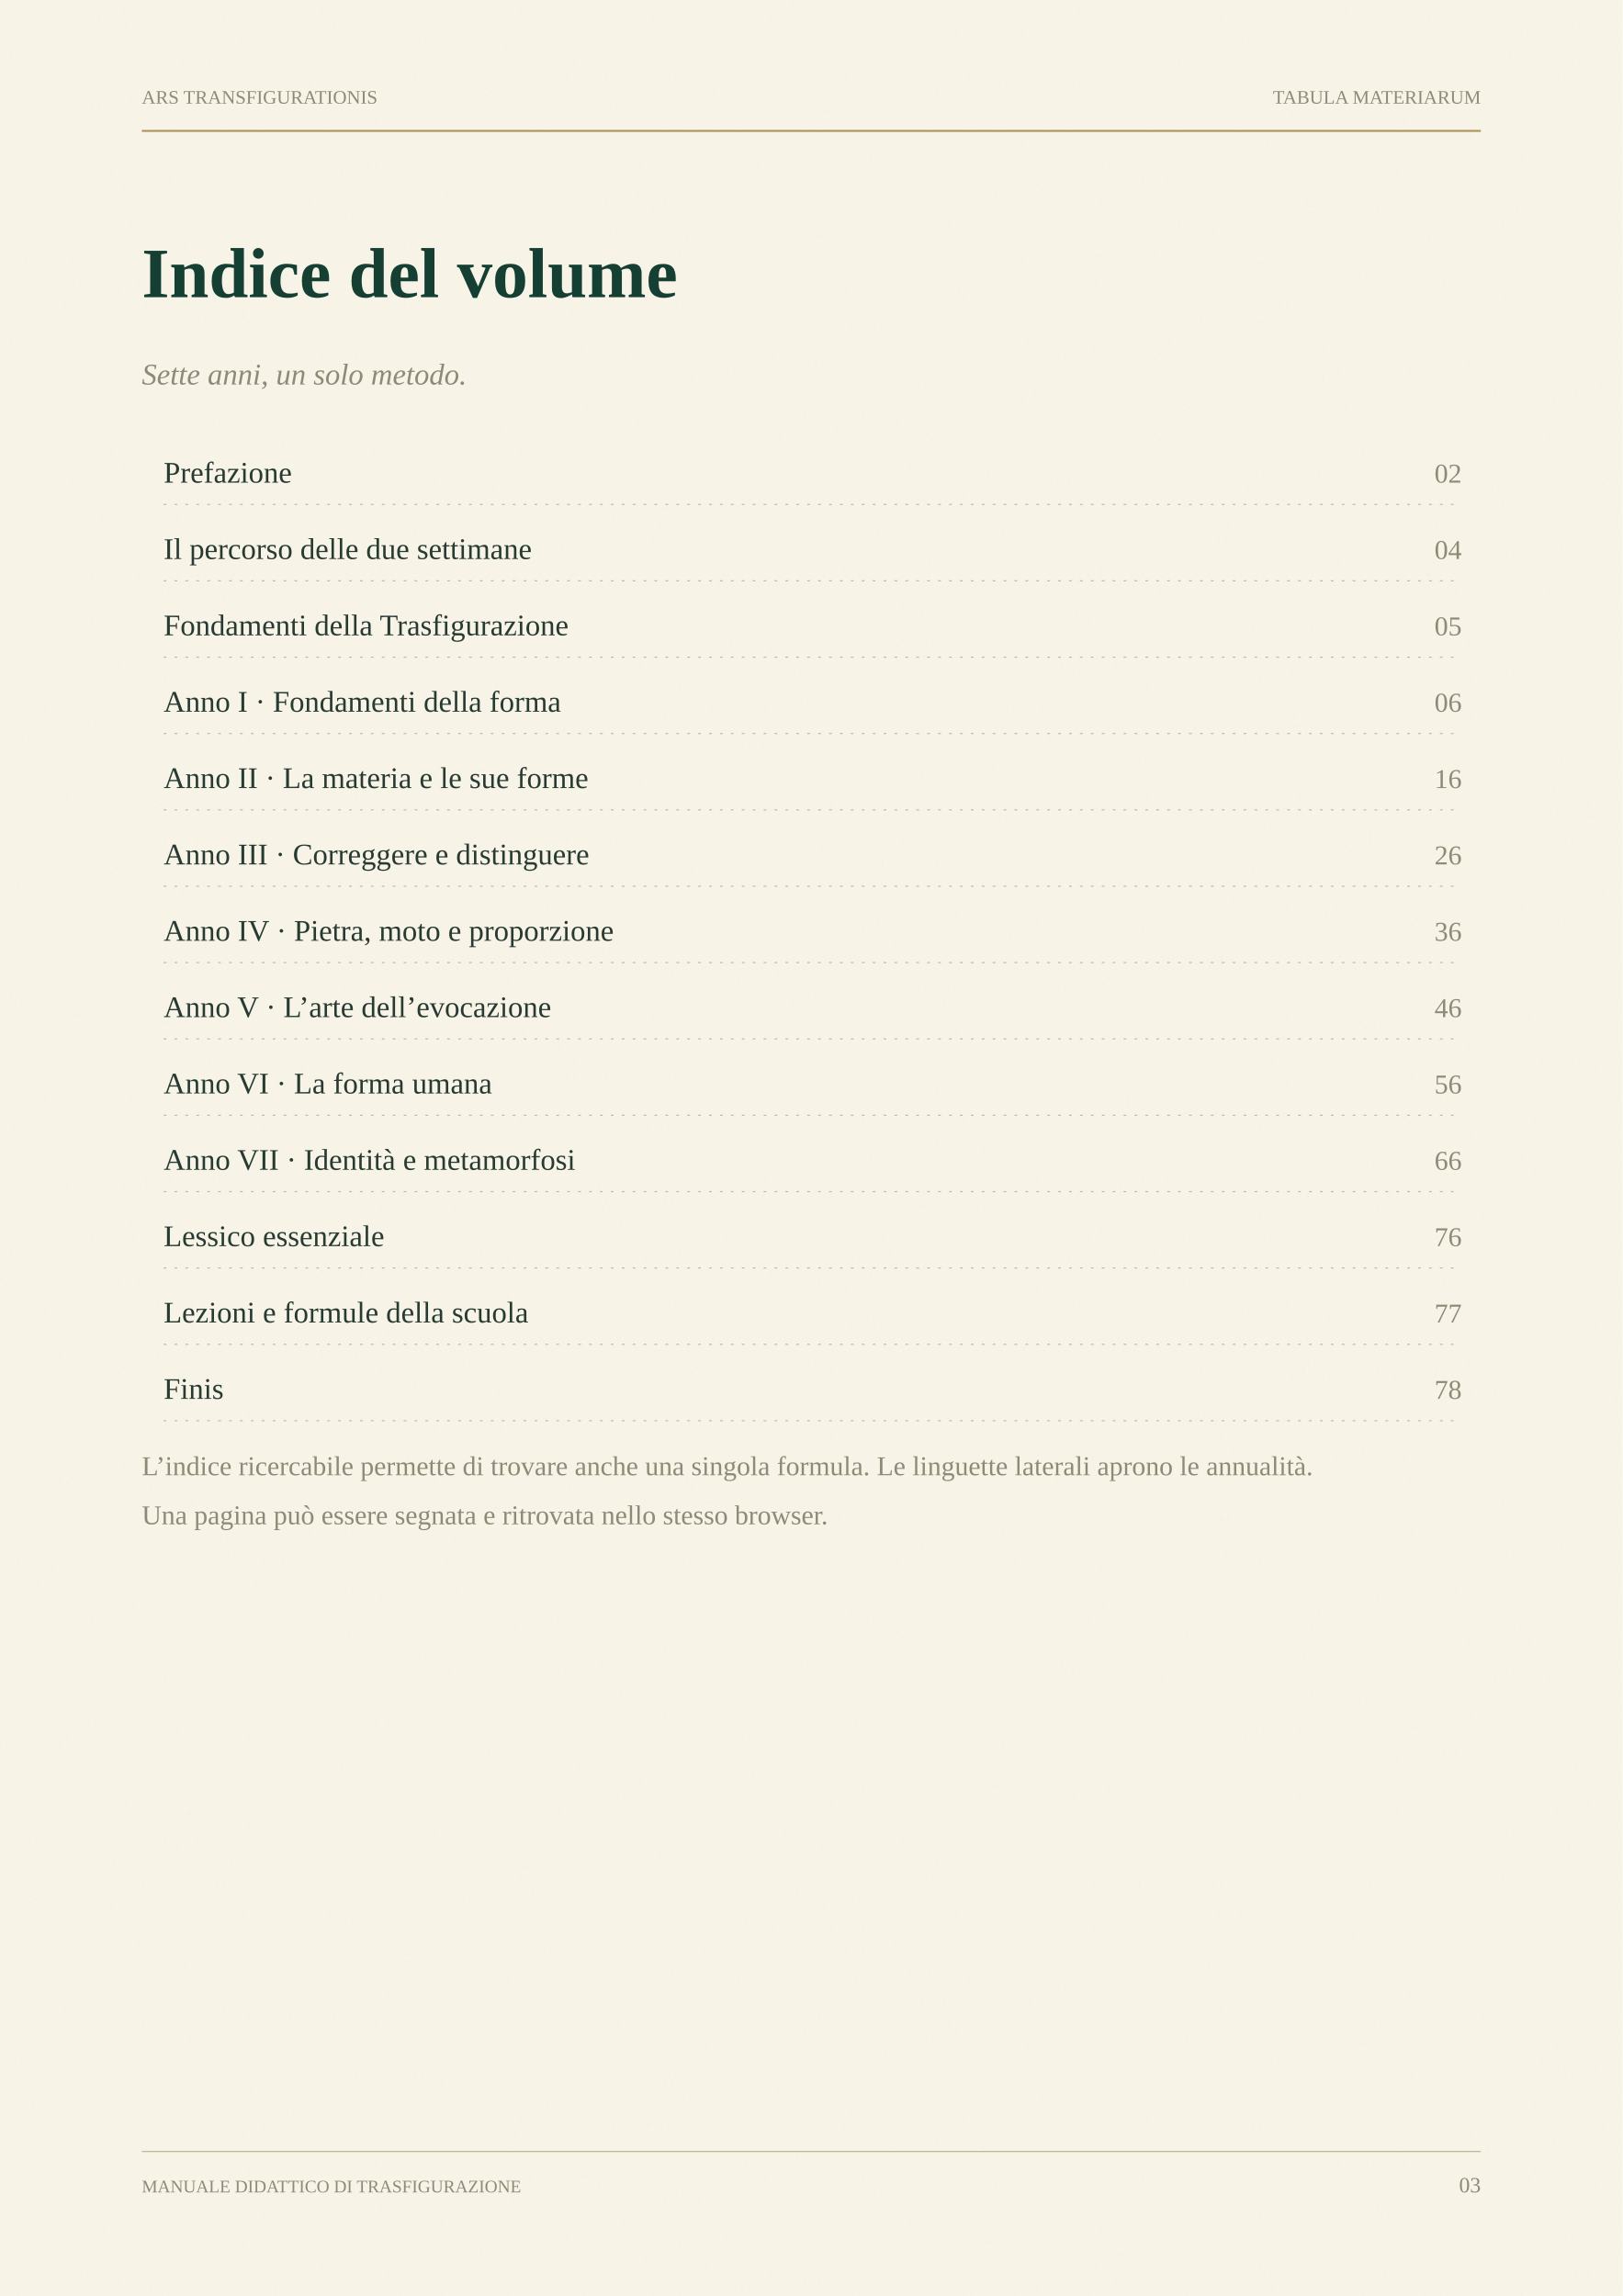
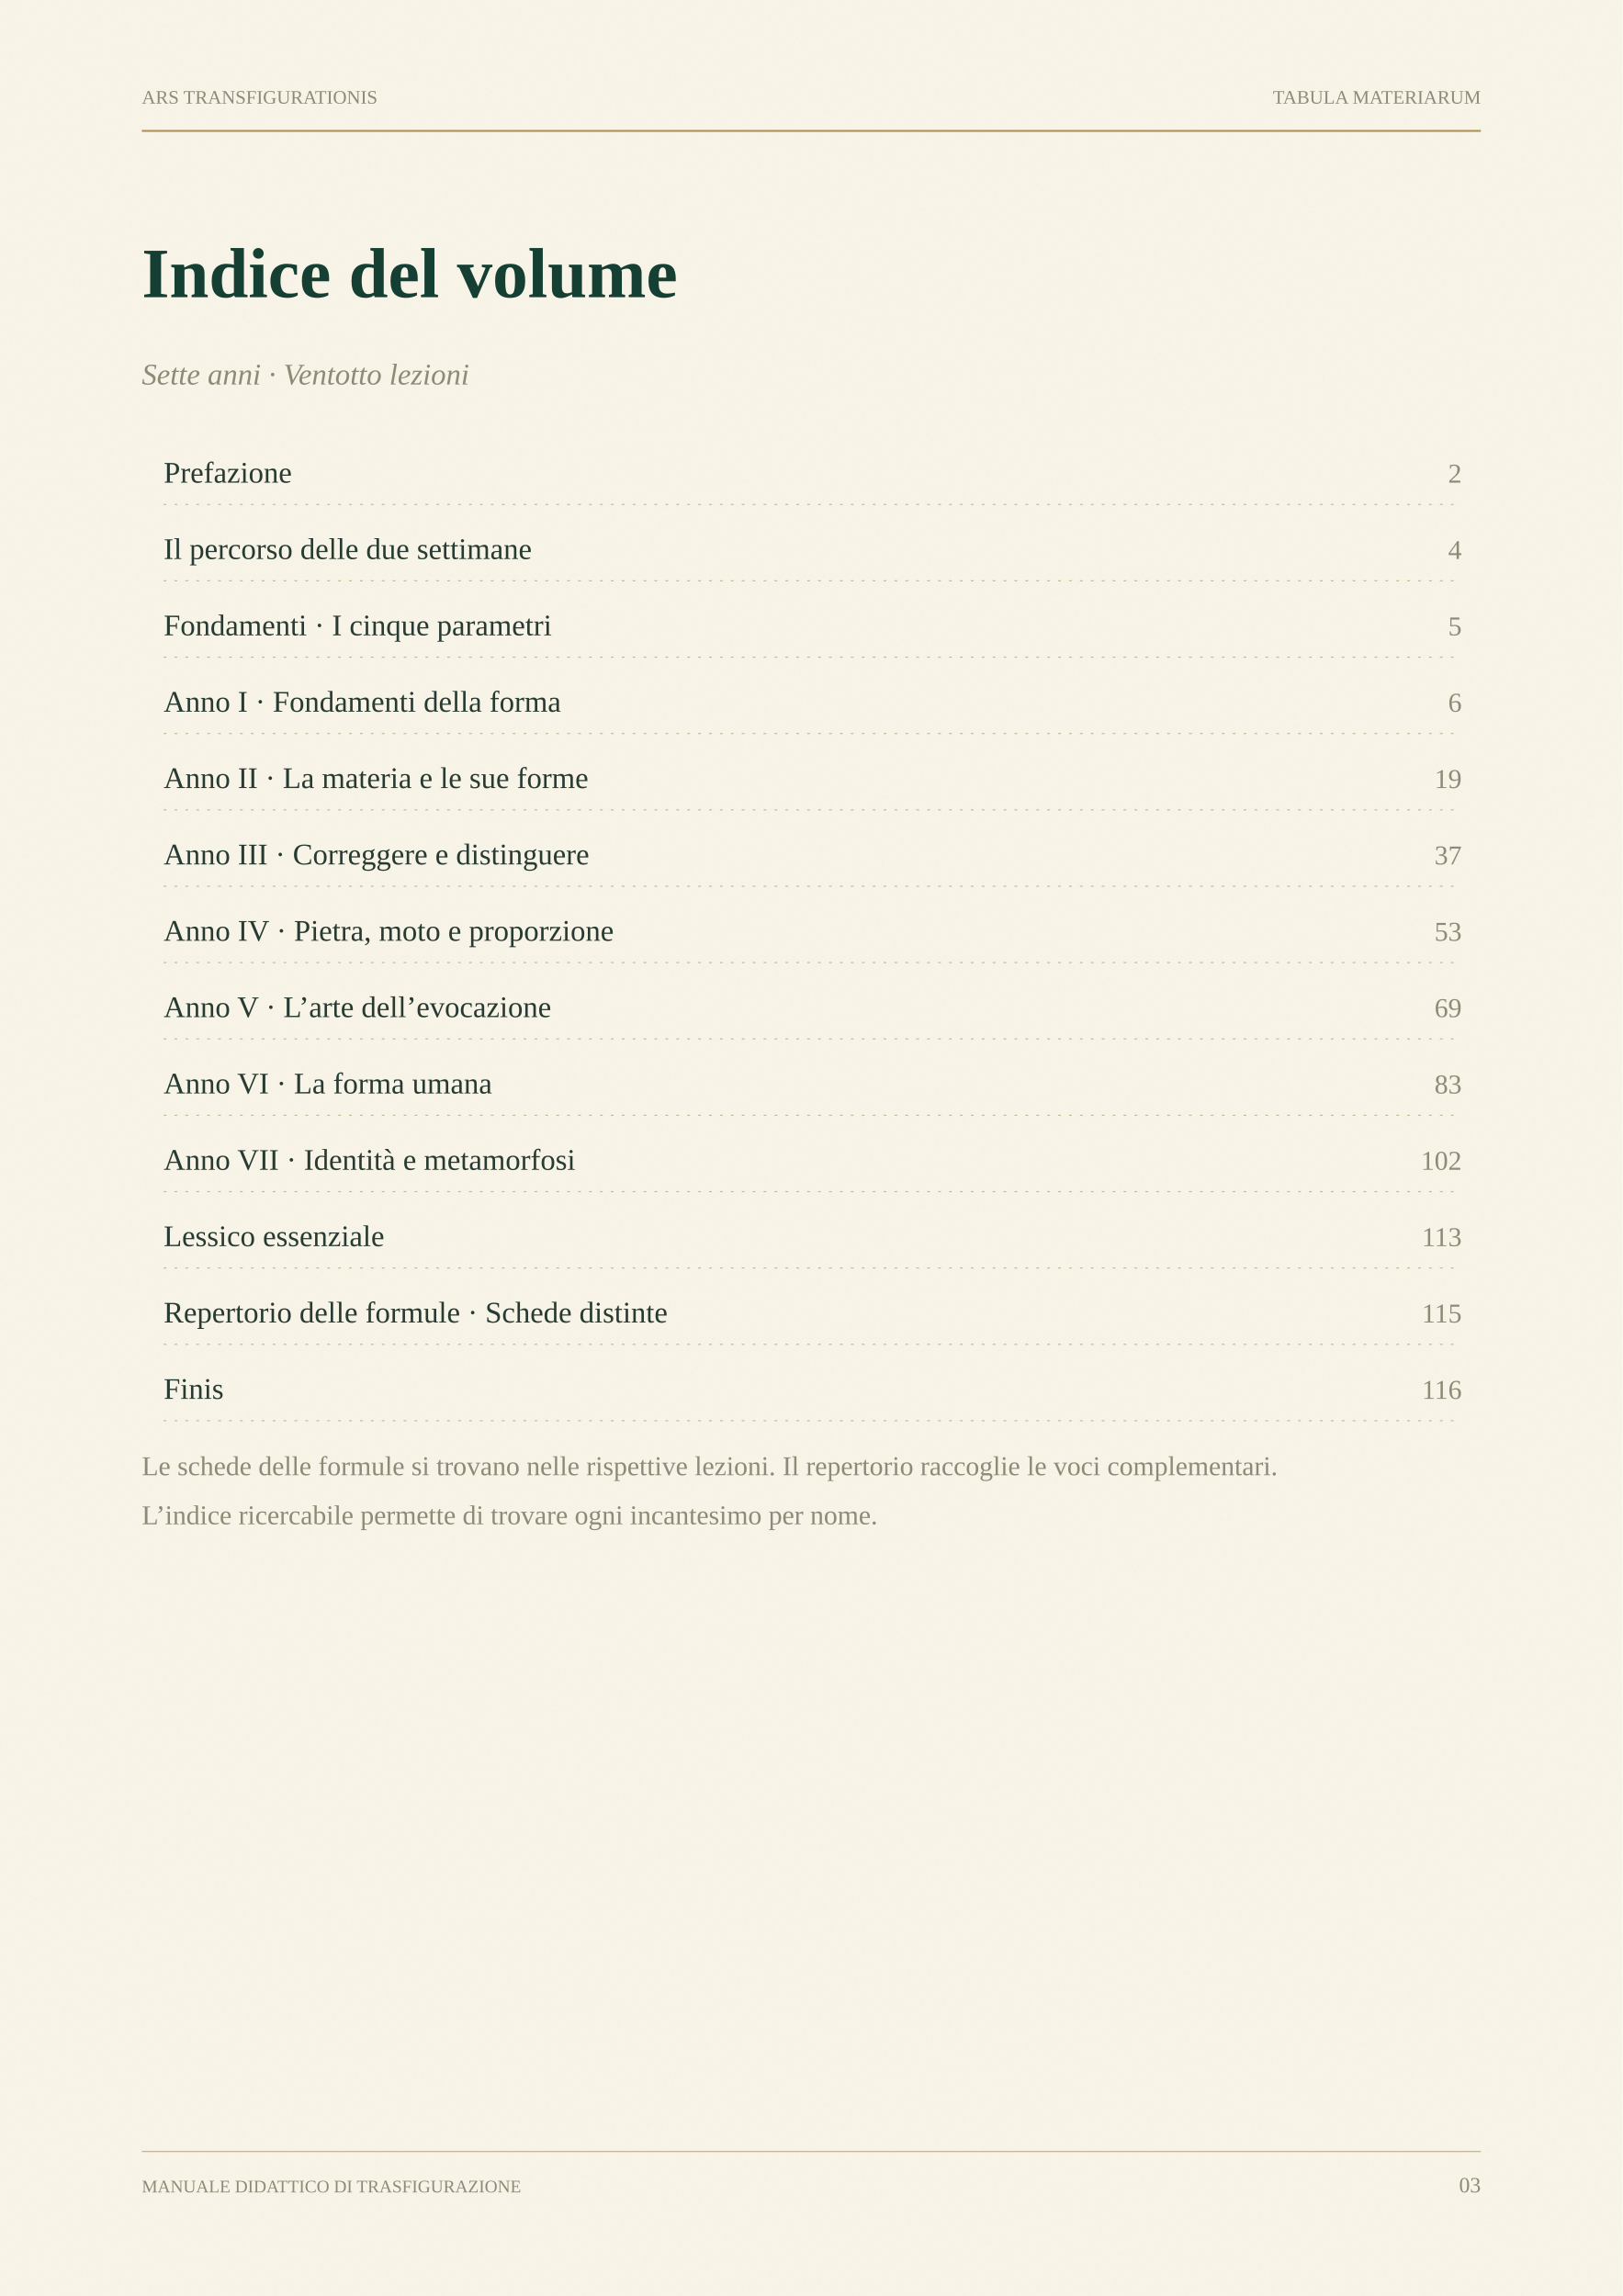
<svg xmlns="http://www.w3.org/2000/svg" width="595" height="842" viewBox="0 0 595 842">
  <defs>
    <filter id="grain">
      <feTurbulence type="fractalNoise" baseFrequency=".7" numOctaves="3" stitchTiles="stitch" />
      <feColorMatrix type="saturate" values="0" />
    </filter>
    <pattern id="paper" width="595" height="842" patternUnits="userSpaceOnUse">
      <rect width="595" height="842" filter="url(#grain)" opacity=".17" />
    </pattern>
    <linearGradient id="leather">
      <stop stop-color="#072a22" />
      <stop offset=".12" stop-color="#19483b" />
      <stop offset=".6" stop-color="#103c30" />
      <stop offset="1" stop-color="#05261e" />
    </linearGradient>
  </defs>
  <rect width="595" height="842" fill="#f8f4e8" />
  <rect width="595" height="842" fill="url(#paper)" opacity=".17" />
  <text x="52" y="38" font-family="Georgia, Times New Roman, serif" font-size="7" fill="#8e8a76">ARS TRANSFIGURATIONIS</text>
  <text x="543" y="38" font-family="Georgia, Times New Roman, serif" font-size="7" fill="#8e8a76" text-anchor="end">TABULA MATERIARUM</text>
  <path d="M52 48H543" stroke="#ac9258" stroke-width=".7" />
  <text x="52" y="109" font-family="Georgia, Times New Roman, serif" font-size="26" fill="#153f33" font-weight="bold">Indice del volume</text>
-   <text x="52" y="141" font-family="Georgia, Times New Roman, serif" font-size="11" fill="#8e8a76" font-style="italic">Sette anni, un solo metodo.</text>
+   <text x="52" y="141" font-family="Georgia, Times New Roman, serif" font-size="11" fill="#8e8a76" font-style="italic">Sette anni · Ventotto lezioni</text>
  <text x="60" y="177" font-family="Georgia, Times New Roman, serif" font-size="11" fill="#283b32">Prefazione</text>
-   <text x="536" y="177" font-family="Georgia, Times New Roman, serif" font-size="10" fill="#8e8a76" text-anchor="end">02</text>
+   <text x="536" y="177" font-family="Georgia, Times New Roman, serif" font-size="10" fill="#8e8a76" text-anchor="end">2</text>
  <path d="M60 185H536" stroke="#c3b89b" stroke-dasharray="1 3" stroke-width=".4" />
  <text x="60" y="205" font-family="Georgia, Times New Roman, serif" font-size="11" fill="#283b32">Il percorso delle due settimane</text>
-   <text x="536" y="205" font-family="Georgia, Times New Roman, serif" font-size="10" fill="#8e8a76" text-anchor="end">04</text>
+   <text x="536" y="205" font-family="Georgia, Times New Roman, serif" font-size="10" fill="#8e8a76" text-anchor="end">4</text>
  <path d="M60 213H536" stroke="#c3b89b" stroke-dasharray="1 3" stroke-width=".4" />
-   <text x="60" y="233" font-family="Georgia, Times New Roman, serif" font-size="11" fill="#283b32">Fondamenti della Trasfigurazione</text>
-   <text x="536" y="233" font-family="Georgia, Times New Roman, serif" font-size="10" fill="#8e8a76" text-anchor="end">05</text>
+   <text x="60" y="233" font-family="Georgia, Times New Roman, serif" font-size="11" fill="#283b32">Fondamenti · I cinque parametri</text>
+   <text x="536" y="233" font-family="Georgia, Times New Roman, serif" font-size="10" fill="#8e8a76" text-anchor="end">5</text>
  <path d="M60 241H536" stroke="#c3b89b" stroke-dasharray="1 3" stroke-width=".4" />
  <text x="60" y="261" font-family="Georgia, Times New Roman, serif" font-size="11" fill="#283b32">Anno I · Fondamenti della forma</text>
-   <text x="536" y="261" font-family="Georgia, Times New Roman, serif" font-size="10" fill="#8e8a76" text-anchor="end">06</text>
+   <text x="536" y="261" font-family="Georgia, Times New Roman, serif" font-size="10" fill="#8e8a76" text-anchor="end">6</text>
  <path d="M60 269H536" stroke="#c3b89b" stroke-dasharray="1 3" stroke-width=".4" />
  <text x="60" y="289" font-family="Georgia, Times New Roman, serif" font-size="11" fill="#283b32">Anno II · La materia e le sue forme</text>
-   <text x="536" y="289" font-family="Georgia, Times New Roman, serif" font-size="10" fill="#8e8a76" text-anchor="end">16</text>
+   <text x="536" y="289" font-family="Georgia, Times New Roman, serif" font-size="10" fill="#8e8a76" text-anchor="end">19</text>
  <path d="M60 297H536" stroke="#c3b89b" stroke-dasharray="1 3" stroke-width=".4" />
  <text x="60" y="317" font-family="Georgia, Times New Roman, serif" font-size="11" fill="#283b32">Anno III · Correggere e distinguere</text>
-   <text x="536" y="317" font-family="Georgia, Times New Roman, serif" font-size="10" fill="#8e8a76" text-anchor="end">26</text>
+   <text x="536" y="317" font-family="Georgia, Times New Roman, serif" font-size="10" fill="#8e8a76" text-anchor="end">37</text>
  <path d="M60 325H536" stroke="#c3b89b" stroke-dasharray="1 3" stroke-width=".4" />
  <text x="60" y="345" font-family="Georgia, Times New Roman, serif" font-size="11" fill="#283b32">Anno IV · Pietra, moto e proporzione</text>
-   <text x="536" y="345" font-family="Georgia, Times New Roman, serif" font-size="10" fill="#8e8a76" text-anchor="end">36</text>
+   <text x="536" y="345" font-family="Georgia, Times New Roman, serif" font-size="10" fill="#8e8a76" text-anchor="end">53</text>
  <path d="M60 353H536" stroke="#c3b89b" stroke-dasharray="1 3" stroke-width=".4" />
  <text x="60" y="373" font-family="Georgia, Times New Roman, serif" font-size="11" fill="#283b32">Anno V · L’arte dell’evocazione</text>
-   <text x="536" y="373" font-family="Georgia, Times New Roman, serif" font-size="10" fill="#8e8a76" text-anchor="end">46</text>
+   <text x="536" y="373" font-family="Georgia, Times New Roman, serif" font-size="10" fill="#8e8a76" text-anchor="end">69</text>
  <path d="M60 381H536" stroke="#c3b89b" stroke-dasharray="1 3" stroke-width=".4" />
  <text x="60" y="401" font-family="Georgia, Times New Roman, serif" font-size="11" fill="#283b32">Anno VI · La forma umana</text>
-   <text x="536" y="401" font-family="Georgia, Times New Roman, serif" font-size="10" fill="#8e8a76" text-anchor="end">56</text>
+   <text x="536" y="401" font-family="Georgia, Times New Roman, serif" font-size="10" fill="#8e8a76" text-anchor="end">83</text>
  <path d="M60 409H536" stroke="#c3b89b" stroke-dasharray="1 3" stroke-width=".4" />
  <text x="60" y="429" font-family="Georgia, Times New Roman, serif" font-size="11" fill="#283b32">Anno VII · Identità e metamorfosi</text>
-   <text x="536" y="429" font-family="Georgia, Times New Roman, serif" font-size="10" fill="#8e8a76" text-anchor="end">66</text>
+   <text x="536" y="429" font-family="Georgia, Times New Roman, serif" font-size="10" fill="#8e8a76" text-anchor="end">102</text>
  <path d="M60 437H536" stroke="#c3b89b" stroke-dasharray="1 3" stroke-width=".4" />
  <text x="60" y="457" font-family="Georgia, Times New Roman, serif" font-size="11" fill="#283b32">Lessico essenziale</text>
-   <text x="536" y="457" font-family="Georgia, Times New Roman, serif" font-size="10" fill="#8e8a76" text-anchor="end">76</text>
+   <text x="536" y="457" font-family="Georgia, Times New Roman, serif" font-size="10" fill="#8e8a76" text-anchor="end">113</text>
  <path d="M60 465H536" stroke="#c3b89b" stroke-dasharray="1 3" stroke-width=".4" />
-   <text x="60" y="485" font-family="Georgia, Times New Roman, serif" font-size="11" fill="#283b32">Lezioni e formule della scuola</text>
-   <text x="536" y="485" font-family="Georgia, Times New Roman, serif" font-size="10" fill="#8e8a76" text-anchor="end">77</text>
+   <text x="60" y="485" font-family="Georgia, Times New Roman, serif" font-size="11" fill="#283b32">Repertorio delle formule · Schede distinte</text>
+   <text x="536" y="485" font-family="Georgia, Times New Roman, serif" font-size="10" fill="#8e8a76" text-anchor="end">115</text>
  <path d="M60 493H536" stroke="#c3b89b" stroke-dasharray="1 3" stroke-width=".4" />
  <text x="60" y="513" font-family="Georgia, Times New Roman, serif" font-size="11" fill="#283b32">Finis</text>
-   <text x="536" y="513" font-family="Georgia, Times New Roman, serif" font-size="10" fill="#8e8a76" text-anchor="end">78</text>
+   <text x="536" y="513" font-family="Georgia, Times New Roman, serif" font-size="10" fill="#8e8a76" text-anchor="end">116</text>
  <path d="M60 521H536" stroke="#c3b89b" stroke-dasharray="1 3" stroke-width=".4" />
-   <text x="52" y="541" font-family="Georgia, Times New Roman, serif" font-size="10" fill="#8e8a76">L’indice ricercabile permette di trovare anche una singola formula. Le linguette laterali aprono le annualità.</text>
-   <text x="52" y="559" font-family="Georgia, Times New Roman, serif" font-size="10" fill="#8e8a76">Una pagina può essere segnata e ritrovata nello stesso browser.</text>
+   <text x="52" y="541" font-family="Georgia, Times New Roman, serif" font-size="10" fill="#8e8a76">Le schede delle formule si trovano nelle rispettive lezioni. Il repertorio raccoglie le voci complementari.</text>
+   <text x="52" y="559" font-family="Georgia, Times New Roman, serif" font-size="10" fill="#8e8a76">L’indice ricercabile permette di trovare ogni incantesimo per nome.</text>
  <path d="M52 789H543" stroke="#c3b89b" stroke-width=".45" />
  <text x="52" y="804" font-family="Georgia, Times New Roman, serif" font-size="6.5" fill="#8e8a76">MANUALE DIDATTICO DI TRASFIGURAZIONE</text>
  <text x="543" y="804" font-family="Georgia, Times New Roman, serif" font-size="8" fill="#8e8a76" text-anchor="end">03</text>
</svg>
